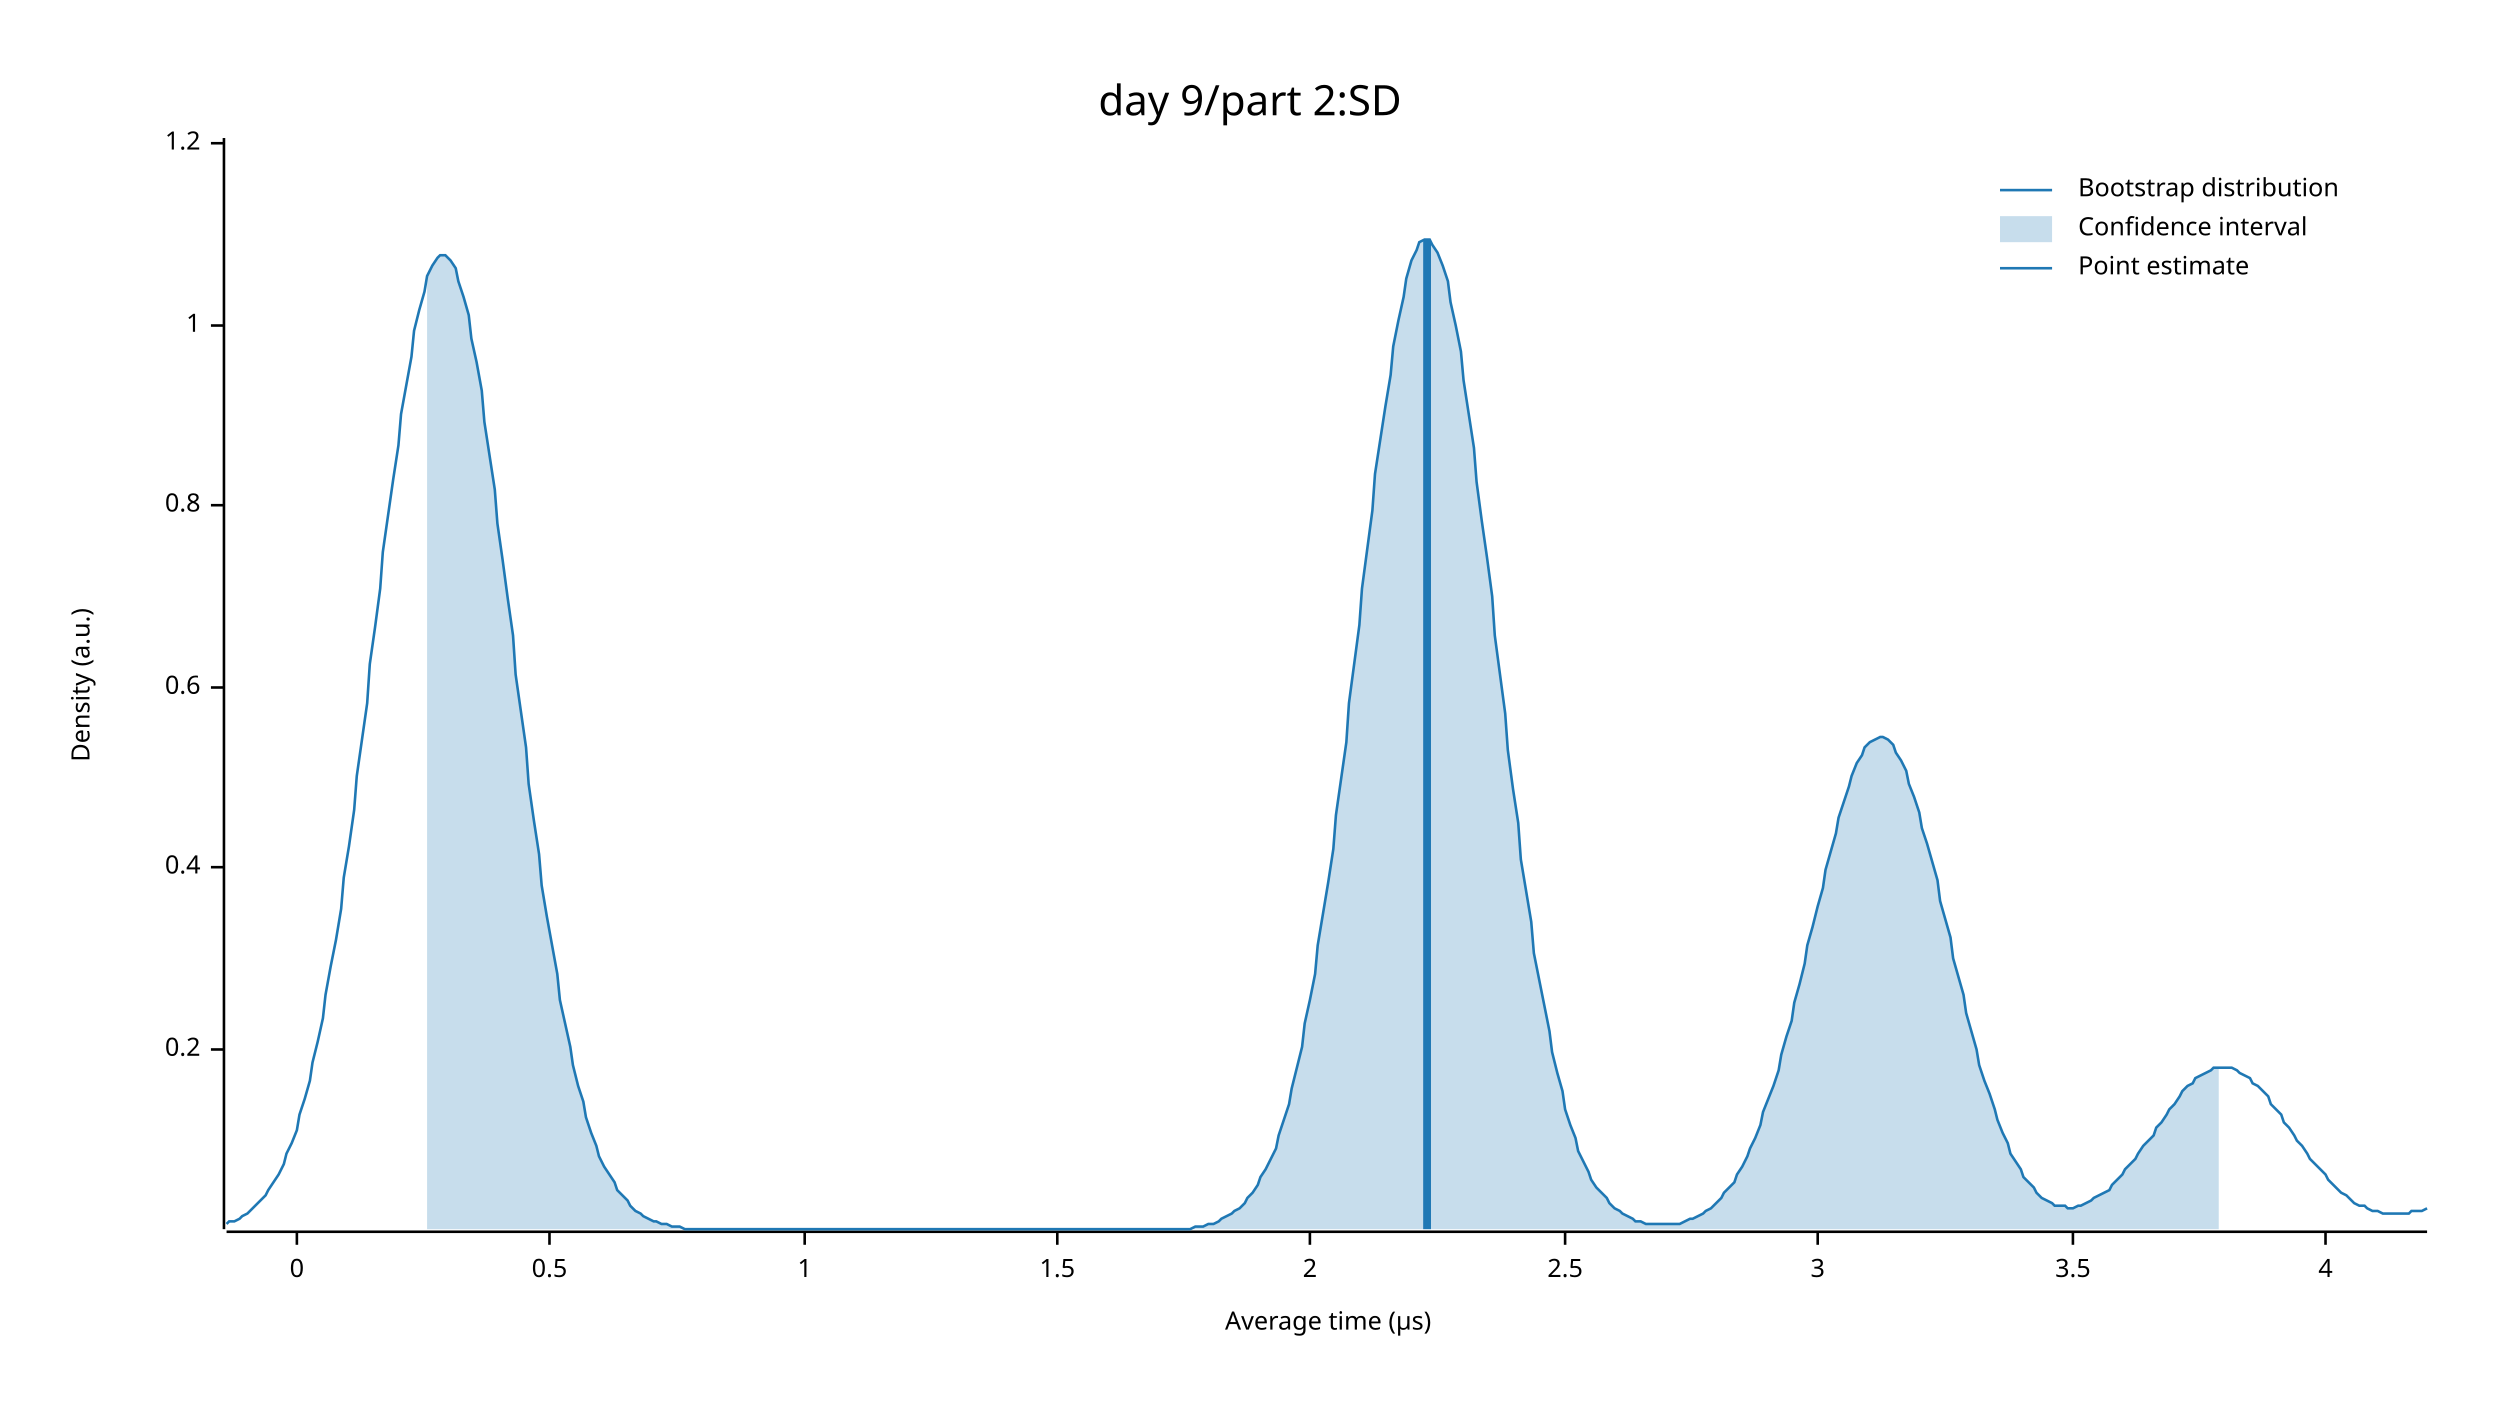
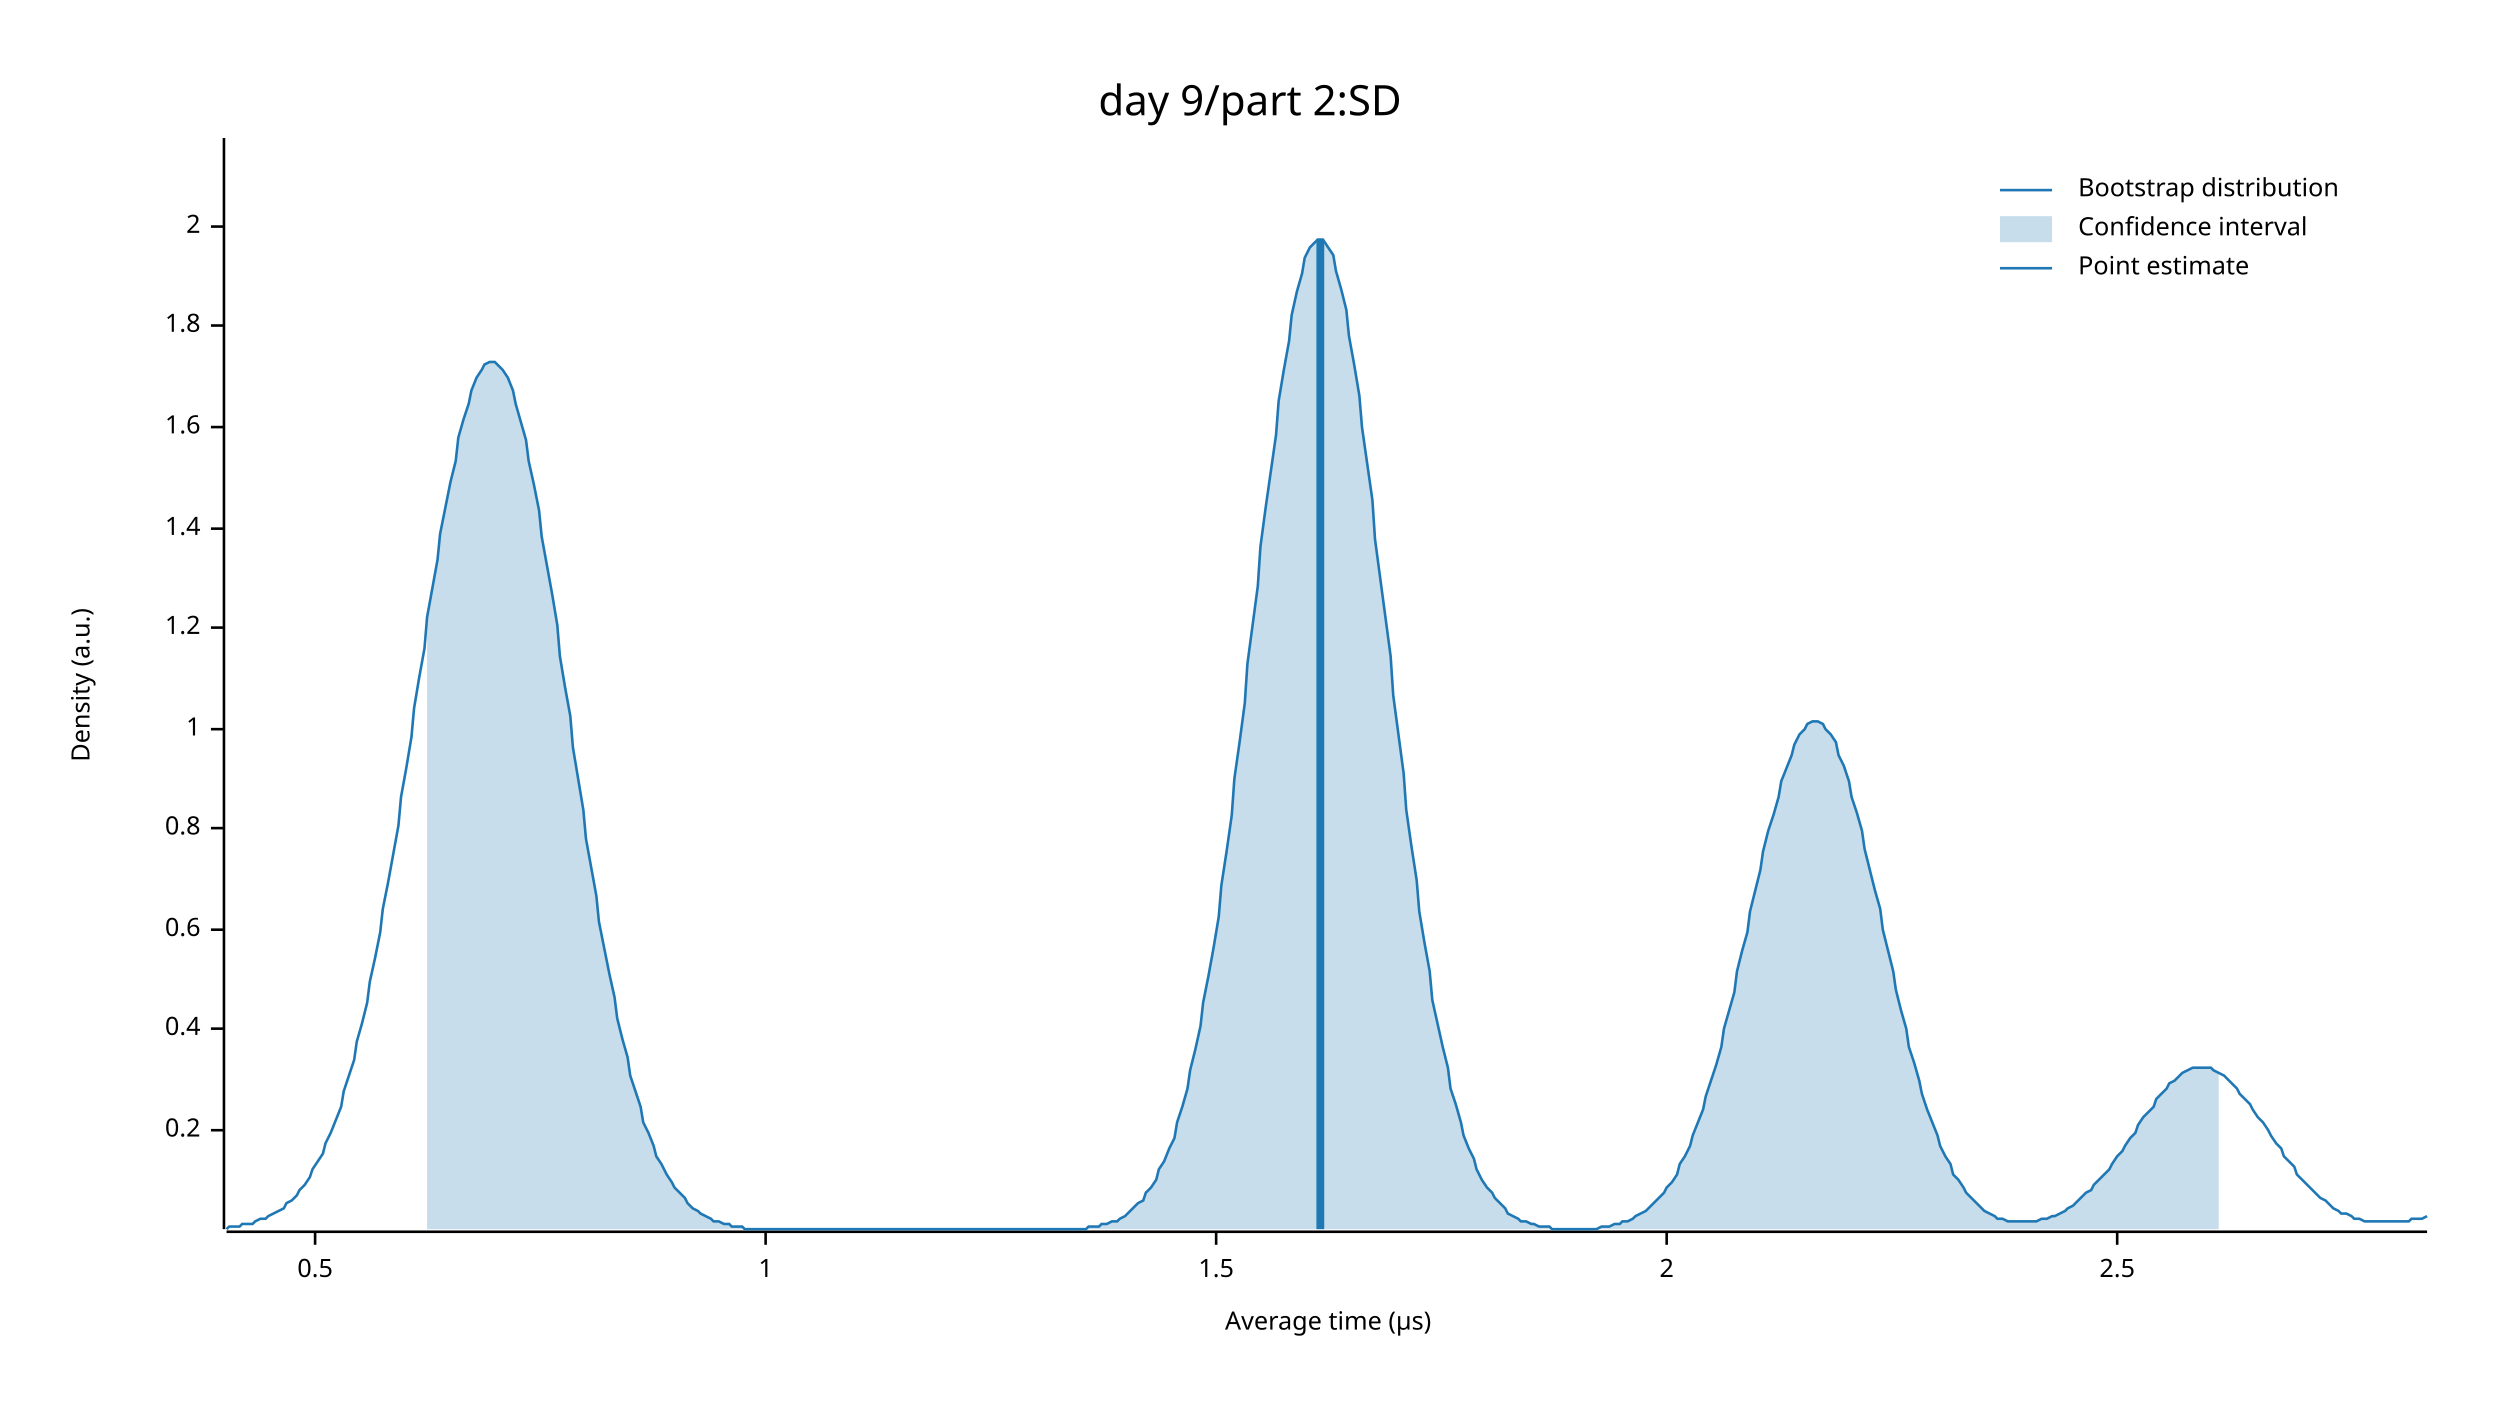
<svg xmlns="http://www.w3.org/2000/svg" width="960" height="540" viewBox="0 0 960 540">
  <text x="480" y="32" dy="0.76em" text-anchor="middle" font-family="sans-serif" font-size="16.129" opacity="1" fill="#000000">
day 9/part 2:SD
</text>
  <text x="27" y="263" dy="0.76em" text-anchor="middle" font-family="sans-serif" font-size="9.677" opacity="1" fill="#000000" transform="rotate(270, 27, 263)">
Density (a.u.)
</text>
  <text x="510" y="513" dy="-0.5ex" text-anchor="middle" font-family="sans-serif" font-size="9.677" opacity="1" fill="#000000">
Average time (µs)
</text>
  <polyline fill="none" opacity="1" stroke="#000000" stroke-width="1" points="86,53 86,472 " />
-   <text x="77" y="403" dy="0.5ex" text-anchor="end" font-family="sans-serif" font-size="9.677" opacity="1" fill="#000000">
+   <text x="77" y="434" dy="0.5ex" text-anchor="end" font-family="sans-serif" font-size="9.677" opacity="1" fill="#000000">
0.2
</text>
-   <polyline fill="none" opacity="1" stroke="#000000" stroke-width="1" points="81,403 86,403 " />
-   <text x="77" y="333" dy="0.5ex" text-anchor="end" font-family="sans-serif" font-size="9.677" opacity="1" fill="#000000">
+   <polyline fill="none" opacity="1" stroke="#000000" stroke-width="1" points="81,434 86,434 " />
+   <text x="77" y="395" dy="0.5ex" text-anchor="end" font-family="sans-serif" font-size="9.677" opacity="1" fill="#000000">
0.4
</text>
-   <polyline fill="none" opacity="1" stroke="#000000" stroke-width="1" points="81,333 86,333 " />
-   <text x="77" y="264" dy="0.5ex" text-anchor="end" font-family="sans-serif" font-size="9.677" opacity="1" fill="#000000">
+   <polyline fill="none" opacity="1" stroke="#000000" stroke-width="1" points="81,395 86,395 " />
+   <text x="77" y="357" dy="0.5ex" text-anchor="end" font-family="sans-serif" font-size="9.677" opacity="1" fill="#000000">
0.6
</text>
-   <polyline fill="none" opacity="1" stroke="#000000" stroke-width="1" points="81,264 86,264 " />
-   <text x="77" y="194" dy="0.5ex" text-anchor="end" font-family="sans-serif" font-size="9.677" opacity="1" fill="#000000">
+   <polyline fill="none" opacity="1" stroke="#000000" stroke-width="1" points="81,357 86,357 " />
+   <text x="77" y="318" dy="0.5ex" text-anchor="end" font-family="sans-serif" font-size="9.677" opacity="1" fill="#000000">
0.8
</text>
-   <polyline fill="none" opacity="1" stroke="#000000" stroke-width="1" points="81,194 86,194 " />
-   <text x="77" y="125" dy="0.5ex" text-anchor="end" font-family="sans-serif" font-size="9.677" opacity="1" fill="#000000">
+   <polyline fill="none" opacity="1" stroke="#000000" stroke-width="1" points="81,318 86,318 " />
+   <text x="77" y="280" dy="0.5ex" text-anchor="end" font-family="sans-serif" font-size="9.677" opacity="1" fill="#000000">
1
</text>
-   <polyline fill="none" opacity="1" stroke="#000000" stroke-width="1" points="81,125 86,125 " />
-   <text x="77" y="55" dy="0.5ex" text-anchor="end" font-family="sans-serif" font-size="9.677" opacity="1" fill="#000000">
+   <polyline fill="none" opacity="1" stroke="#000000" stroke-width="1" points="81,280 86,280 " />
+   <text x="77" y="241" dy="0.5ex" text-anchor="end" font-family="sans-serif" font-size="9.677" opacity="1" fill="#000000">
1.2
</text>
-   <polyline fill="none" opacity="1" stroke="#000000" stroke-width="1" points="81,55 86,55 " />
+   <polyline fill="none" opacity="1" stroke="#000000" stroke-width="1" points="81,241 86,241 " />
+   <text x="77" y="203" dy="0.5ex" text-anchor="end" font-family="sans-serif" font-size="9.677" opacity="1" fill="#000000">
+ 1.4
+ </text>
+   <polyline fill="none" opacity="1" stroke="#000000" stroke-width="1" points="81,203 86,203 " />
+   <text x="77" y="164" dy="0.5ex" text-anchor="end" font-family="sans-serif" font-size="9.677" opacity="1" fill="#000000">
+ 1.6
+ </text>
+   <polyline fill="none" opacity="1" stroke="#000000" stroke-width="1" points="81,164 86,164 " />
+   <text x="77" y="125" dy="0.5ex" text-anchor="end" font-family="sans-serif" font-size="9.677" opacity="1" fill="#000000">
+ 1.8
+ </text>
+   <polyline fill="none" opacity="1" stroke="#000000" stroke-width="1" points="81,125 86,125 " />
+   <text x="77" y="87" dy="0.5ex" text-anchor="end" font-family="sans-serif" font-size="9.677" opacity="1" fill="#000000">
+ 2
+ </text>
+   <polyline fill="none" opacity="1" stroke="#000000" stroke-width="1" points="81,87 86,87 " />
  <polyline fill="none" opacity="1" stroke="#000000" stroke-width="1" points="87,473 932,473 " />
-   <text x="114" y="483" dy="0.76em" text-anchor="middle" font-family="sans-serif" font-size="9.677" opacity="1" fill="#000000">
- 0
- </text>
-   <polyline fill="none" opacity="1" stroke="#000000" stroke-width="1" points="114,473 114,478 " />
-   <text x="211" y="483" dy="0.76em" text-anchor="middle" font-family="sans-serif" font-size="9.677" opacity="1" fill="#000000">
+   <text x="121" y="483" dy="0.76em" text-anchor="middle" font-family="sans-serif" font-size="9.677" opacity="1" fill="#000000">
0.5
</text>
-   <polyline fill="none" opacity="1" stroke="#000000" stroke-width="1" points="211,473 211,478 " />
-   <text x="309" y="483" dy="0.76em" text-anchor="middle" font-family="sans-serif" font-size="9.677" opacity="1" fill="#000000">
+   <polyline fill="none" opacity="1" stroke="#000000" stroke-width="1" points="121,473 121,478 " />
+   <text x="294" y="483" dy="0.76em" text-anchor="middle" font-family="sans-serif" font-size="9.677" opacity="1" fill="#000000">
1
</text>
-   <polyline fill="none" opacity="1" stroke="#000000" stroke-width="1" points="309,473 309,478 " />
-   <text x="406" y="483" dy="0.76em" text-anchor="middle" font-family="sans-serif" font-size="9.677" opacity="1" fill="#000000">
+   <polyline fill="none" opacity="1" stroke="#000000" stroke-width="1" points="294,473 294,478 " />
+   <text x="467" y="483" dy="0.76em" text-anchor="middle" font-family="sans-serif" font-size="9.677" opacity="1" fill="#000000">
1.5
</text>
-   <polyline fill="none" opacity="1" stroke="#000000" stroke-width="1" points="406,473 406,478 " />
-   <text x="503" y="483" dy="0.76em" text-anchor="middle" font-family="sans-serif" font-size="9.677" opacity="1" fill="#000000">
+   <polyline fill="none" opacity="1" stroke="#000000" stroke-width="1" points="467,473 467,478 " />
+   <text x="640" y="483" dy="0.76em" text-anchor="middle" font-family="sans-serif" font-size="9.677" opacity="1" fill="#000000">
2
</text>
-   <polyline fill="none" opacity="1" stroke="#000000" stroke-width="1" points="503,473 503,478 " />
-   <text x="601" y="483" dy="0.76em" text-anchor="middle" font-family="sans-serif" font-size="9.677" opacity="1" fill="#000000">
+   <polyline fill="none" opacity="1" stroke="#000000" stroke-width="1" points="640,473 640,478 " />
+   <text x="813" y="483" dy="0.76em" text-anchor="middle" font-family="sans-serif" font-size="9.677" opacity="1" fill="#000000">
2.5
</text>
-   <polyline fill="none" opacity="1" stroke="#000000" stroke-width="1" points="601,473 601,478 " />
-   <text x="698" y="483" dy="0.76em" text-anchor="middle" font-family="sans-serif" font-size="9.677" opacity="1" fill="#000000">
- 3
- </text>
-   <polyline fill="none" opacity="1" stroke="#000000" stroke-width="1" points="698,473 698,478 " />
-   <text x="796" y="483" dy="0.76em" text-anchor="middle" font-family="sans-serif" font-size="9.677" opacity="1" fill="#000000">
- 3.5
- </text>
-   <polyline fill="none" opacity="1" stroke="#000000" stroke-width="1" points="796,473 796,478 " />
-   <text x="893" y="483" dy="0.76em" text-anchor="middle" font-family="sans-serif" font-size="9.677" opacity="1" fill="#000000">
- 4
- </text>
-   <polyline fill="none" opacity="1" stroke="#000000" stroke-width="1" points="893,473 893,478 " />
-   <polyline fill="none" opacity="1" stroke="#1F78B4" stroke-width="1" points="87,470 88,469 90,469 92,468 93,467 95,466 97,464 98,463 100,461 102,459 103,457 105,454 107,451 109,447 110,443 112,439 114,434 115,428 117,422 119,415 120,408 122,400 124,391 125,382 127,371 129,361 131,349 132,337 134,325 136,311 137,298 139,284 141,270 142,255 144,241 146,226 147,212 149,198 151,184 153,171 154,159 156,148 158,137 159,127 161,119 163,112 164,106 166,102 168,99 169,98 171,98 173,100 175,103 176,108 178,114 180,121 181,130 183,139 185,150 186,162 188,175 190,188 191,201 193,215 195,230 197,244 198,259 200,273 202,287 203,301 205,315 207,328 208,340 210,352 212,363 214,374 215,384 217,393 219,402 220,409 222,417 224,423 225,429 227,435 229,440 230,444 232,448 234,451 236,454 237,457 239,459 241,461 242,463 244,465 246,466 247,467 249,468 251,469 252,469 254,470 256,470 258,471 259,471 261,471 263,472 264,472 266,472 268,472 269,472 271,472 273,472 274,472 276,472 278,472 280,472 281,472 283,472 285,472 286,472 288,472 290,472 291,472 293,472 295,472 296,472 298,472 300,472 302,472 303,472 305,472 307,472 308,472 310,472 312,472 313,472 315,472 317,472 318,472 320,472 322,472 324,472 325,472 327,472 329,472 330,472 332,472 334,472 335,472 337,472 339,472 341,472 342,472 344,472 346,472 347,472 349,472 351,472 352,472 354,472 356,472 357,472 359,472 361,472 363,472 364,472 366,472 368,472 369,472 371,472 373,472 374,472 376,472 378,472 379,472 381,472 383,472 385,472 386,472 388,472 390,472 391,472 393,472 395,472 396,472 398,472 400,472 401,472 403,472 405,472 407,472 408,472 410,472 412,472 413,472 415,472 417,472 418,472 420,472 422,472 423,472 425,472 427,472 429,472 430,472 432,472 434,472 435,472 437,472 439,472 440,472 442,472 444,472 445,472 447,472 449,472 451,472 452,472 454,472 456,472 457,472 459,471 461,471 462,471 464,470 466,470 468,469 469,468 471,467 473,466 474,465 476,464 478,462 479,460 481,458 483,455 484,452 486,449 488,445 490,441 491,436 493,430 495,424 496,418 498,410 500,402 501,393 503,384 505,374 506,363 508,351 510,339 512,326 513,313 515,299 517,285 518,270 520,255 522,240 523,226 525,211 527,196 528,182 530,169 532,156 534,144 535,133 537,123 539,114 540,107 542,100 544,96 545,93 547,92 549,92 550,94 552,97 554,102 556,108 557,116 559,125 561,135 562,146 564,159 566,172 567,185 569,200 571,214 573,229 574,244 576,259 578,274 579,288 581,303 583,316 584,330 586,342 588,354 589,366 591,376 593,386 595,396 596,404 598,412 600,419 601,426 603,432 605,437 606,442 608,446 610,450 611,453 613,456 615,458 617,460 618,462 620,464 622,465 623,466 625,467 627,468 628,469 630,469 632,470 633,470 635,470 637,470 639,470 640,470 642,470 644,470 645,470 647,469 649,468 650,468 652,467 654,466 655,465 657,464 659,462 661,460 662,458 664,456 666,454 667,451 669,448 671,444 672,441 674,437 676,432 677,427 679,422 681,417 683,411 684,405 686,398 688,392 689,385 691,378 693,370 694,363 696,356 698,348 700,341 701,334 703,327 705,320 706,314 708,308 710,302 711,298 713,293 715,290 716,287 718,285 720,284 722,283 723,283 725,284 727,286 728,289 730,292 732,296 733,301 735,306 737,312 738,318 740,324 742,331 744,338 745,346 747,353 749,360 750,368 752,375 754,382 755,389 757,396 759,403 760,409 762,415 764,420 766,426 767,430 769,435 771,439 772,443 774,446 776,449 777,452 779,454 781,456 782,458 784,460 786,461 788,462 789,463 791,463 793,463 794,464 796,464 798,463 799,463 801,462 803,461 804,460 806,459 808,458 810,457 811,455 813,453 815,451 816,449 818,447 820,445 821,443 823,440 825,438 827,436 828,433 830,431 832,428 833,426 835,424 837,421 838,419 840,417 842,416 843,414 845,413 847,412 849,411 850,410 852,410 854,410 855,410 857,410 859,411 860,412 862,413 864,414 865,416 867,417 869,419 871,421 872,424 874,426 876,428 877,431 879,433 881,436 882,438 884,440 886,443 887,445 889,447 891,449 893,451 894,453 896,455 898,457 899,458 901,459 903,461 904,462 906,463 908,463 909,464 911,465 913,465 915,466 916,466 918,466 920,466 921,466 923,466 925,466 926,465 928,465 930,465 932,464 " />
-   <polygon opacity="0.25" fill="#1F78B4" points="164,106 166,102 168,99 169,98 171,98 173,100 175,103 176,108 178,114 180,121 181,130 183,139 185,150 186,162 188,175 190,188 191,201 193,215 195,230 197,244 198,259 200,273 202,287 203,301 205,315 207,328 208,340 210,352 212,363 214,374 215,384 217,393 219,402 220,409 222,417 224,423 225,429 227,435 229,440 230,444 232,448 234,451 236,454 237,457 239,459 241,461 242,463 244,465 246,466 247,467 249,468 251,469 252,469 254,470 256,470 258,471 259,471 261,471 263,472 264,472 266,472 268,472 269,472 271,472 273,472 274,472 276,472 278,472 280,472 281,472 283,472 285,472 286,472 288,472 290,472 291,472 293,472 295,472 296,472 298,472 300,472 302,472 303,472 305,472 307,472 308,472 310,472 312,472 313,472 315,472 317,472 318,472 320,472 322,472 324,472 325,472 327,472 329,472 330,472 332,472 334,472 335,472 337,472 339,472 341,472 342,472 344,472 346,472 347,472 349,472 351,472 352,472 354,472 356,472 357,472 359,472 361,472 363,472 364,472 366,472 368,472 369,472 371,472 373,472 374,472 376,472 378,472 379,472 381,472 383,472 385,472 386,472 388,472 390,472 391,472 393,472 395,472 396,472 398,472 400,472 401,472 403,472 405,472 407,472 408,472 410,472 412,472 413,472 415,472 417,472 418,472 420,472 422,472 423,472 425,472 427,472 429,472 430,472 432,472 434,472 435,472 437,472 439,472 440,472 442,472 444,472 445,472 447,472 449,472 451,472 452,472 454,472 456,472 457,472 459,471 461,471 462,471 464,470 466,470 468,469 469,468 471,467 473,466 474,465 476,464 478,462 479,460 481,458 483,455 484,452 486,449 488,445 490,441 491,436 493,430 495,424 496,418 498,410 500,402 501,393 503,384 505,374 506,363 508,351 510,339 512,326 513,313 515,299 517,285 518,270 520,255 522,240 523,226 525,211 527,196 528,182 530,169 532,156 534,144 535,133 537,123 539,114 540,107 542,100 544,96 545,93 547,92 549,92 550,94 552,97 554,102 556,108 557,116 559,125 561,135 562,146 564,159 566,172 567,185 569,200 571,214 573,229 574,244 576,259 578,274 579,288 581,303 583,316 584,330 586,342 588,354 589,366 591,376 593,386 595,396 596,404 598,412 600,419 601,426 603,432 605,437 606,442 608,446 610,450 611,453 613,456 615,458 617,460 618,462 620,464 622,465 623,466 625,467 627,468 628,469 630,469 632,470 633,470 635,470 637,470 639,470 640,470 642,470 644,470 645,470 647,469 649,468 650,468 652,467 654,466 655,465 657,464 659,462 661,460 662,458 664,456 666,454 667,451 669,448 671,444 672,441 674,437 676,432 677,427 679,422 681,417 683,411 684,405 686,398 688,392 689,385 691,378 693,370 694,363 696,356 698,348 700,341 701,334 703,327 705,320 706,314 708,308 710,302 711,298 713,293 715,290 716,287 718,285 720,284 722,283 723,283 725,284 727,286 728,289 730,292 732,296 733,301 735,306 737,312 738,318 740,324 742,331 744,338 745,346 747,353 749,360 750,368 752,375 754,382 755,389 757,396 759,403 760,409 762,415 764,420 766,426 767,430 769,435 771,439 772,443 774,446 776,449 777,452 779,454 781,456 782,458 784,460 786,461 788,462 789,463 791,463 793,463 794,464 796,464 798,463 799,463 801,462 803,461 804,460 806,459 808,458 810,457 811,455 813,453 815,451 816,449 818,447 820,445 821,443 823,440 825,438 827,436 828,433 830,431 832,428 833,426 835,424 837,421 838,419 840,417 842,416 843,414 845,413 847,412 849,411 850,410 852,410 852,472 164,472 " />
-   <polyline fill="none" opacity="1" stroke="#1F78B4" stroke-width="3" points="548,472 548,92 " />
+   <polyline fill="none" opacity="1" stroke="#000000" stroke-width="1" points="813,473 813,478 " />
+   <polyline fill="none" opacity="1" stroke="#1F78B4" stroke-width="1" points="87,472 88,471 90,471 92,471 93,470 95,470 97,470 98,469 100,468 102,468 103,467 105,466 107,465 109,464 110,462 112,461 114,459 115,457 117,455 119,452 120,449 122,446 124,443 125,439 127,435 129,430 131,425 132,419 134,413 136,407 137,400 139,393 141,385 142,377 144,368 146,358 147,349 149,339 151,328 153,317 154,306 156,295 158,283 159,272 161,260 163,249 164,237 166,226 168,215 169,205 171,195 173,185 175,177 176,168 178,161 180,155 181,150 183,145 185,142 186,140 188,139 190,139 191,140 193,142 195,145 197,150 198,155 200,162 202,169 203,177 205,186 207,196 208,206 210,217 212,228 214,240 215,252 217,264 219,275 220,287 222,299 224,311 225,322 227,333 229,344 230,354 232,364 234,374 236,383 237,391 239,399 241,406 242,413 244,419 246,425 247,431 249,435 251,440 252,444 254,447 256,451 258,454 259,456 261,458 263,460 264,462 266,464 268,465 269,466 271,467 273,468 274,469 276,469 278,470 280,470 281,471 283,471 285,471 286,472 288,472 290,472 291,472 293,472 295,472 296,472 298,472 300,472 302,472 303,472 305,472 307,472 308,472 310,472 312,472 313,472 315,472 317,472 318,472 320,472 322,472 324,472 325,472 327,472 329,472 330,472 332,472 334,472 335,472 337,472 339,472 341,472 342,472 344,472 346,472 347,472 349,472 351,472 352,472 354,472 356,472 357,472 359,472 361,472 363,472 364,472 366,472 368,472 369,472 371,472 373,472 374,472 376,472 378,472 379,472 381,472 383,472 385,472 386,472 388,472 390,472 391,472 393,472 395,472 396,472 398,472 400,472 401,472 403,472 405,472 407,472 408,472 410,472 412,472 413,472 415,472 417,472 418,471 420,471 422,471 423,470 425,470 427,469 429,469 430,468 432,467 434,465 435,464 437,462 439,461 440,458 442,456 444,453 445,449 447,446 449,441 451,437 452,431 454,425 456,418 457,411 459,403 461,394 462,385 464,375 466,364 468,352 469,340 471,327 473,313 474,299 476,285 478,270 479,255 481,240 483,225 484,210 486,195 488,181 490,167 491,154 493,142 495,131 496,121 498,112 500,105 501,99 503,95 505,93 506,92 508,92 510,95 512,98 513,104 515,111 517,119 518,129 520,140 522,152 523,164 525,178 527,192 528,207 530,222 532,237 534,252 535,267 537,282 539,297 540,311 542,325 544,338 545,350 547,362 549,373 550,384 552,393 554,402 556,410 557,418 559,424 561,431 562,436 564,441 566,445 567,449 569,453 571,456 573,458 574,460 576,462 578,464 579,466 581,467 583,468 584,469 586,469 588,470 589,470 591,471 593,471 595,471 596,472 598,472 600,472 601,472 603,472 605,472 606,472 608,472 610,472 611,472 613,472 615,471 617,471 618,471 620,470 622,470 623,469 625,469 627,468 628,467 630,466 632,465 633,464 635,462 637,460 639,458 640,456 642,454 644,451 645,447 647,444 649,440 650,436 652,431 654,426 655,421 657,415 659,409 661,402 662,395 664,388 666,381 667,373 669,365 671,358 672,350 674,342 676,334 677,327 679,319 681,313 683,306 684,300 686,295 688,290 689,286 691,282 693,280 694,278 696,277 698,277 700,278 701,280 703,282 705,285 706,290 708,294 710,300 711,306 713,312 715,319 716,326 718,334 720,342 722,349 723,357 725,365 727,373 728,380 730,388 732,395 733,402 735,408 737,415 738,420 740,426 742,431 744,436 745,440 747,444 749,447 750,451 752,453 754,456 755,458 757,460 759,462 760,463 762,465 764,466 766,467 767,468 769,468 771,469 772,469 774,469 776,469 777,469 779,469 781,469 782,469 784,468 786,468 788,467 789,467 791,466 793,465 794,464 796,463 798,461 799,460 801,458 803,457 804,455 806,453 808,451 810,449 811,447 813,444 815,442 816,440 818,437 820,435 821,432 823,429 825,427 827,425 828,422 830,420 832,418 833,416 835,415 837,413 838,412 840,411 842,410 843,410 845,410 847,410 849,410 850,411 852,412 854,413 855,414 857,416 859,418 860,420 862,422 864,424 865,426 867,429 869,431 871,434 872,436 874,439 876,441 877,444 879,446 881,448 882,451 884,453 886,455 887,456 889,458 891,460 893,461 894,462 896,464 898,465 899,466 901,466 903,467 904,468 906,468 908,469 909,469 911,469 913,469 915,469 916,469 918,469 920,469 921,469 923,469 925,469 926,468 928,468 930,468 932,467 " />
+   <polygon opacity="0.25" fill="#1F78B4" points="164,237 166,226 168,215 169,205 171,195 173,185 175,177 176,168 178,161 180,155 181,150 183,145 185,142 186,140 188,139 190,139 191,140 193,142 195,145 197,150 198,155 200,162 202,169 203,177 205,186 207,196 208,206 210,217 212,228 214,240 215,252 217,264 219,275 220,287 222,299 224,311 225,322 227,333 229,344 230,354 232,364 234,374 236,383 237,391 239,399 241,406 242,413 244,419 246,425 247,431 249,435 251,440 252,444 254,447 256,451 258,454 259,456 261,458 263,460 264,462 266,464 268,465 269,466 271,467 273,468 274,469 276,469 278,470 280,470 281,471 283,471 285,471 286,472 288,472 290,472 291,472 293,472 295,472 296,472 298,472 300,472 302,472 303,472 305,472 307,472 308,472 310,472 312,472 313,472 315,472 317,472 318,472 320,472 322,472 324,472 325,472 327,472 329,472 330,472 332,472 334,472 335,472 337,472 339,472 341,472 342,472 344,472 346,472 347,472 349,472 351,472 352,472 354,472 356,472 357,472 359,472 361,472 363,472 364,472 366,472 368,472 369,472 371,472 373,472 374,472 376,472 378,472 379,472 381,472 383,472 385,472 386,472 388,472 390,472 391,472 393,472 395,472 396,472 398,472 400,472 401,472 403,472 405,472 407,472 408,472 410,472 412,472 413,472 415,472 417,472 418,471 420,471 422,471 423,470 425,470 427,469 429,469 430,468 432,467 434,465 435,464 437,462 439,461 440,458 442,456 444,453 445,449 447,446 449,441 451,437 452,431 454,425 456,418 457,411 459,403 461,394 462,385 464,375 466,364 468,352 469,340 471,327 473,313 474,299 476,285 478,270 479,255 481,240 483,225 484,210 486,195 488,181 490,167 491,154 493,142 495,131 496,121 498,112 500,105 501,99 503,95 505,93 506,92 508,92 510,95 512,98 513,104 515,111 517,119 518,129 520,140 522,152 523,164 525,178 527,192 528,207 530,222 532,237 534,252 535,267 537,282 539,297 540,311 542,325 544,338 545,350 547,362 549,373 550,384 552,393 554,402 556,410 557,418 559,424 561,431 562,436 564,441 566,445 567,449 569,453 571,456 573,458 574,460 576,462 578,464 579,466 581,467 583,468 584,469 586,469 588,470 589,470 591,471 593,471 595,471 596,472 598,472 600,472 601,472 603,472 605,472 606,472 608,472 610,472 611,472 613,472 615,471 617,471 618,471 620,470 622,470 623,469 625,469 627,468 628,467 630,466 632,465 633,464 635,462 637,460 639,458 640,456 642,454 644,451 645,447 647,444 649,440 650,436 652,431 654,426 655,421 657,415 659,409 661,402 662,395 664,388 666,381 667,373 669,365 671,358 672,350 674,342 676,334 677,327 679,319 681,313 683,306 684,300 686,295 688,290 689,286 691,282 693,280 694,278 696,277 698,277 700,278 701,280 703,282 705,285 706,290 708,294 710,300 711,306 713,312 715,319 716,326 718,334 720,342 722,349 723,357 725,365 727,373 728,380 730,388 732,395 733,402 735,408 737,415 738,420 740,426 742,431 744,436 745,440 747,444 749,447 750,451 752,453 754,456 755,458 757,460 759,462 760,463 762,465 764,466 766,467 767,468 769,468 771,469 772,469 774,469 776,469 777,469 779,469 781,469 782,469 784,468 786,468 788,467 789,467 791,466 793,465 794,464 796,463 798,461 799,460 801,458 803,457 804,455 806,453 808,451 810,449 811,447 813,444 815,442 816,440 818,437 820,435 821,432 823,429 825,427 827,425 828,422 830,420 832,418 833,416 835,415 837,413 838,412 840,411 842,410 843,410 845,410 847,410 849,410 850,411 852,412 852,472 164,472 " />
+   <polyline fill="none" opacity="1" stroke="#1F78B4" stroke-width="3" points="507,472 507,92 " />
  <text x="798" y="68" dy="0.76em" text-anchor="start" font-family="sans-serif" font-size="9.677" opacity="1" fill="#000000">
Bootstrap distribution
</text>
  <text x="798" y="83" dy="0.76em" text-anchor="start" font-family="sans-serif" font-size="9.677" opacity="1" fill="#000000">
Confidence interval
</text>
  <text x="798" y="98" dy="0.76em" text-anchor="start" font-family="sans-serif" font-size="9.677" opacity="1" fill="#000000">
Point estimate
</text>
  <polyline fill="none" opacity="1" stroke="#1F78B4" stroke-width="1" points="768,73 788,73 " />
  <rect x="768" y="83" width="20" height="10" opacity="0.25" fill="#1F78B4" stroke="none" />
  <polyline fill="none" opacity="1" stroke="#1F78B4" stroke-width="1" points="768,103 788,103 " />
</svg>
